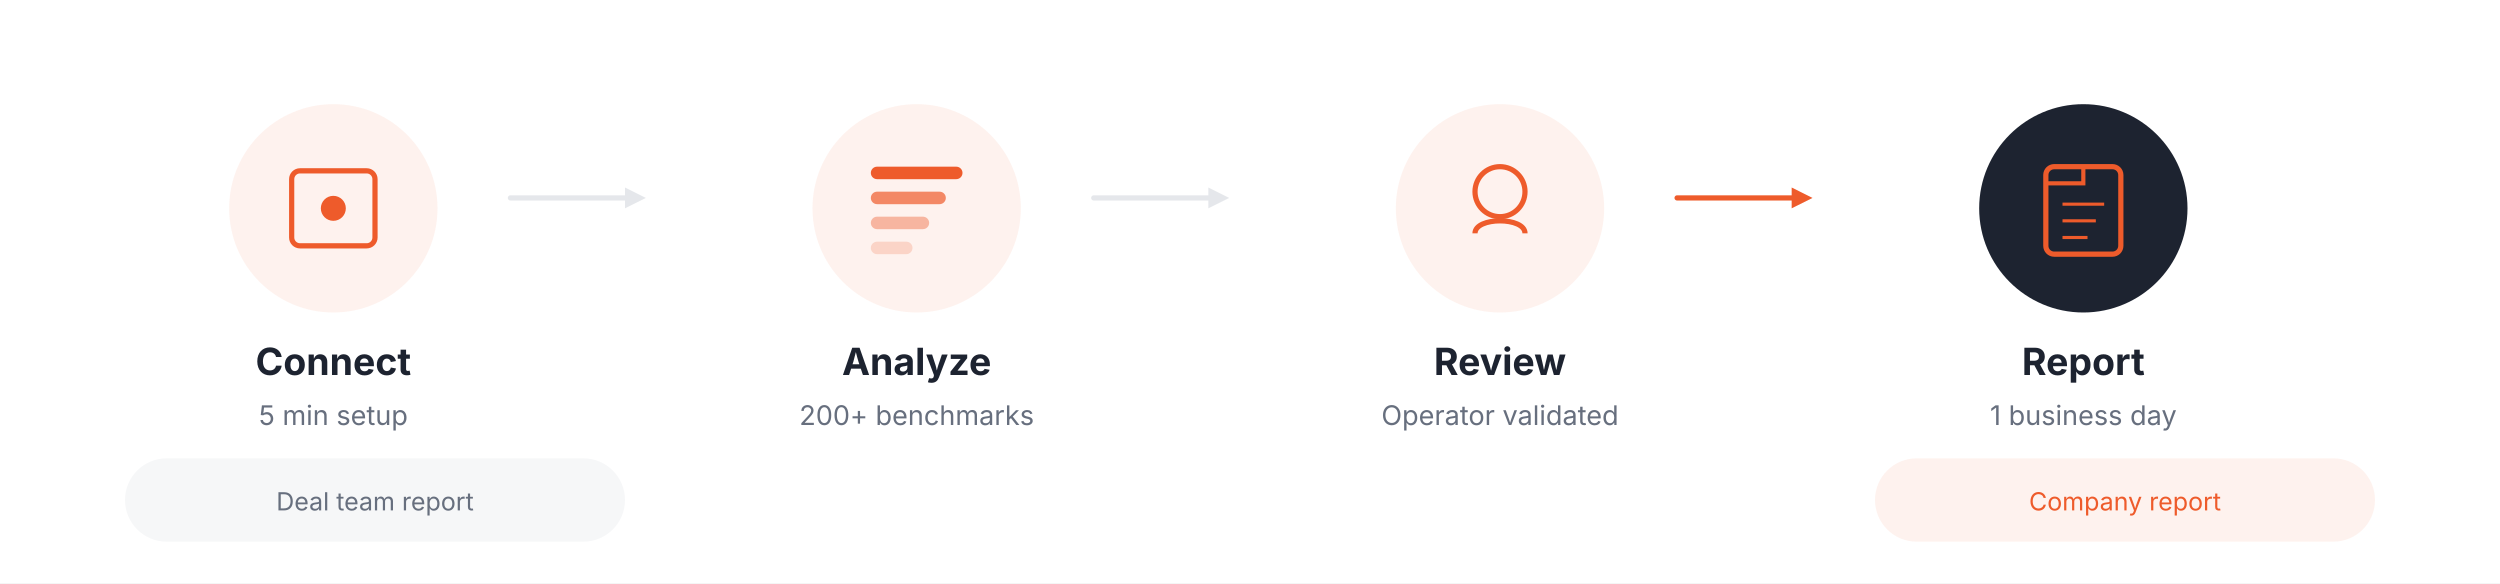
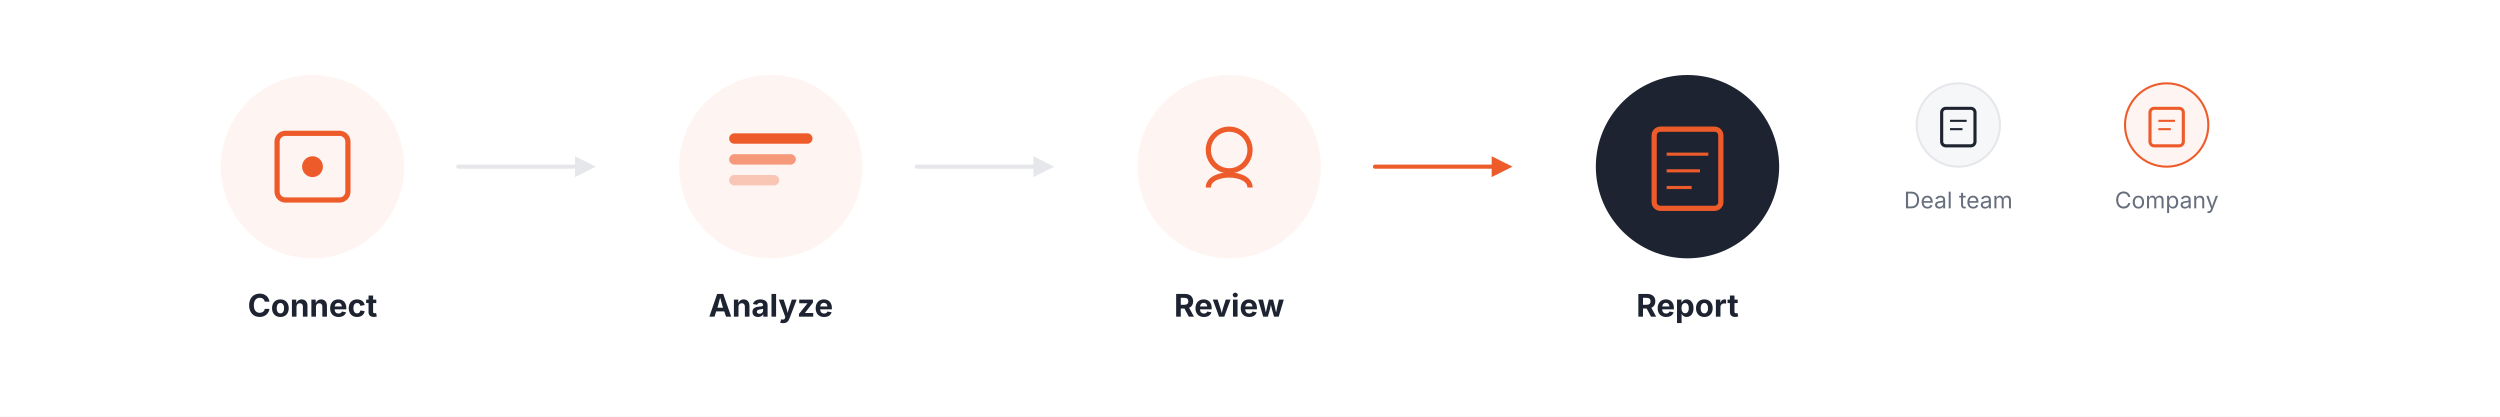
- <svg xmlns="http://www.w3.org/2000/svg" viewBox="0 0 1200 280" font-family="Inter, sans-serif">
-   <rect width="1200" height="280" fill="#FFFFFF" />
-   <g transform="translate(60, 30)">
-     <circle cx="100" cy="70" r="50" fill="rgba(238, 91, 43, 0.08)" />
-     <rect x="80" y="52" width="40" height="36" rx="4" fill="none" stroke="#EE5B2B" stroke-width="2.5" />
-     <circle cx="100" cy="70" r="6" fill="#EE5B2B" />
-     <text x="100" y="150" text-anchor="middle" fill="#1D2330" font-size="18" font-weight="700">Connect</text>
-     <text x="100" y="174" text-anchor="middle" fill="#676F7E" font-size="13">5 min setup</text>
-   </g>
-   <g transform="translate(245, 95)">
-     <line x1="0" y1="0" x2="60" y2="0" stroke="#E5E7EB" stroke-width="2.5" stroke-linecap="round" />
-     <polygon points="55,-5 65,0 55,5" fill="#E5E7EB" />
-   </g>
-   <g transform="translate(340, 30)">
-     <circle cx="100" cy="70" r="50" fill="rgba(238, 91, 43, 0.08)" />
-     <rect x="78" y="50" width="44" height="6" rx="3" fill="#EE5B2B" />
-     <rect x="78" y="62" width="36" height="6" rx="3" fill="#EE5B2B" opacity="0.7" />
-     <rect x="78" y="74" width="28" height="6" rx="3" fill="#EE5B2B" opacity="0.4" />
-     <rect x="78" y="86" width="20" height="6" rx="3" fill="#EE5B2B" opacity="0.2" />
-     <text x="100" y="150" text-anchor="middle" fill="#1D2330" font-size="18" font-weight="700">Analyze</text>
-     <text x="100" y="174" text-anchor="middle" fill="#676F7E" font-size="13">200+ benchmarks</text>
-   </g>
-   <g transform="translate(525, 95)">
-     <line x1="0" y1="0" x2="60" y2="0" stroke="#E5E7EB" stroke-width="2.5" stroke-linecap="round" />
-     <polygon points="55,-5 65,0 55,5" fill="#E5E7EB" />
-   </g>
-   <g transform="translate(620, 30)">
-     <circle cx="100" cy="70" r="50" fill="rgba(238, 91, 43, 0.08)" />
-     <circle cx="100" cy="62" r="12" fill="none" stroke="#EE5B2B" stroke-width="2.5" />
-     <path d="M88 82 C88 74, 112 74, 112 82" fill="none" stroke="#EE5B2B" stroke-width="2.5" />
-     <text x="100" y="150" text-anchor="middle" fill="#1D2330" font-size="18" font-weight="700">Review</text>
-     <text x="100" y="174" text-anchor="middle" fill="#676F7E" font-size="13">Operator validated</text>
-   </g>
-   <g transform="translate(805, 95)">
-     <line x1="0" y1="0" x2="60" y2="0" stroke="#EE5B2B" stroke-width="2.5" stroke-linecap="round" />
-     <polygon points="55,-5 65,0 55,5" fill="#EE5B2B" />
-   </g>
-   <g transform="translate(900, 30)">
-     <circle cx="100" cy="70" r="50" fill="#1D2330" />
-     <rect x="82" y="50" width="36" height="42" rx="4" fill="none" stroke="#EE5B2B" stroke-width="2.5" />
-     <polyline points="82,58 100,58 100,50" fill="none" stroke="#EE5B2B" stroke-width="2" />
-     <line x1="90" y1="68" x2="110" y2="68" stroke="#EE5B2B" stroke-width="1.5" />
-     <line x1="90" y1="76" x2="106" y2="76" stroke="#EE5B2B" stroke-width="1.5" />
-     <line x1="90" y1="84" x2="102" y2="84" stroke="#EE5B2B" stroke-width="1.5" />
-     <text x="100" y="150" text-anchor="middle" fill="#1D2330" font-size="18" font-weight="700">Report</text>
-     <text x="100" y="174" text-anchor="middle" fill="#676F7E" font-size="13">1 business day</text>
-   </g>
-   <rect x="60" y="220" width="240" height="40" rx="20" fill="#F6F7F8" />
-   <text x="180" y="245" text-anchor="middle" fill="#676F7E" font-size="12">Deal team report</text>
-   <rect x="900" y="220" width="240" height="40" rx="20" fill="rgba(238, 91, 43, 0.08)" />
-   <text x="1020" y="245" text-anchor="middle" fill="#EE5B2B" font-size="12">Company report</text>
+ <svg xmlns="http://www.w3.org/2000/svg" viewBox="0 0 1200 200" font-family="Inter, sans-serif">
+   <rect width="1200" height="200" fill="#FFFFFF" />
+   <circle cx="150" cy="80" r="44" fill="rgba(238, 91, 43, 0.07)" />
+   <rect x="133" y="64" width="34" height="32" rx="4" fill="none" stroke="#EE5B2B" stroke-width="2.5" />
+   <circle cx="150" cy="80" r="5" fill="#EE5B2B" />
+   <text x="150" y="152" text-anchor="middle" fill="#1D2330" font-size="15" font-weight="700">Connect</text>
+   <line x1="220" y1="80" x2="280" y2="80" stroke="#E5E7EB" stroke-width="2" stroke-linecap="round" />
+   <polygon points="276,75 286,80 276,85" fill="#E5E7EB" />
+   <circle cx="370" cy="80" r="44" fill="rgba(238, 91, 43, 0.07)" />
+   <rect x="350" y="64" width="40" height="5" rx="2.5" fill="#EE5B2B" />
+   <rect x="350" y="74" width="32" height="5" rx="2.5" fill="#EE5B2B" opacity="0.6" />
+   <rect x="350" y="84" width="24" height="5" rx="2.5" fill="#EE5B2B" opacity="0.3" />
+   <text x="370" y="152" text-anchor="middle" fill="#1D2330" font-size="15" font-weight="700">Analyze</text>
+   <line x1="440" y1="80" x2="500" y2="80" stroke="#E5E7EB" stroke-width="2" stroke-linecap="round" />
+   <polygon points="496,75 506,80 496,85" fill="#E5E7EB" />
+   <circle cx="590" cy="80" r="44" fill="rgba(238, 91, 43, 0.07)" />
+   <circle cx="590" cy="72" r="10" fill="none" stroke="#EE5B2B" stroke-width="2.5" />
+   <path d="M580 90 C580 82, 600 82, 600 90" fill="none" stroke="#EE5B2B" stroke-width="2.5" />
+   <text x="590" y="152" text-anchor="middle" fill="#1D2330" font-size="15" font-weight="700">Review</text>
+   <line x1="660" y1="80" x2="720" y2="80" stroke="#EE5B2B" stroke-width="2" stroke-linecap="round" />
+   <polygon points="716,75 726,80 716,85" fill="#EE5B2B" />
+   <circle cx="810" cy="80" r="44" fill="#1D2330" />
+   <rect x="794" y="62" width="32" height="38" rx="3" fill="none" stroke="#EE5B2B" stroke-width="2.5" />
+   <line x1="800" y1="74" x2="820" y2="74" stroke="#EE5B2B" stroke-width="1.5" />
+   <line x1="800" y1="82" x2="816" y2="82" stroke="#EE5B2B" stroke-width="1.5" />
+   <line x1="800" y1="90" x2="812" y2="90" stroke="#EE5B2B" stroke-width="1.5" />
+   <text x="810" y="152" text-anchor="middle" fill="#1D2330" font-size="15" font-weight="700">Report</text>
+   <circle cx="940" cy="60" r="20" fill="#F6F7F8" stroke="#E5E7EB" stroke-width="1" />
+   <rect x="932" y="52" width="16" height="18" rx="2" fill="none" stroke="#1D2330" stroke-width="1.5" />
+   <line x1="936" y1="58" x2="944" y2="58" stroke="#1D2330" stroke-width="1" />
+   <line x1="936" y1="62" x2="942" y2="62" stroke="#1D2330" stroke-width="1" />
+   <text x="940" y="100" text-anchor="middle" fill="#676F7E" font-size="11">Deal team</text>
+   <circle cx="1040" cy="60" r="20" fill="rgba(238,91,43,0.06)" stroke="#EE5B2B" stroke-width="1" />
+   <rect x="1032" y="52" width="16" height="18" rx="2" fill="none" stroke="#EE5B2B" stroke-width="1.5" />
+   <line x1="1036" y1="58" x2="1044" y2="58" stroke="#EE5B2B" stroke-width="1" />
+   <line x1="1036" y1="62" x2="1042" y2="62" stroke="#EE5B2B" stroke-width="1" />
+   <text x="1040" y="100" text-anchor="middle" fill="#676F7E" font-size="11">Company</text>
</svg>
